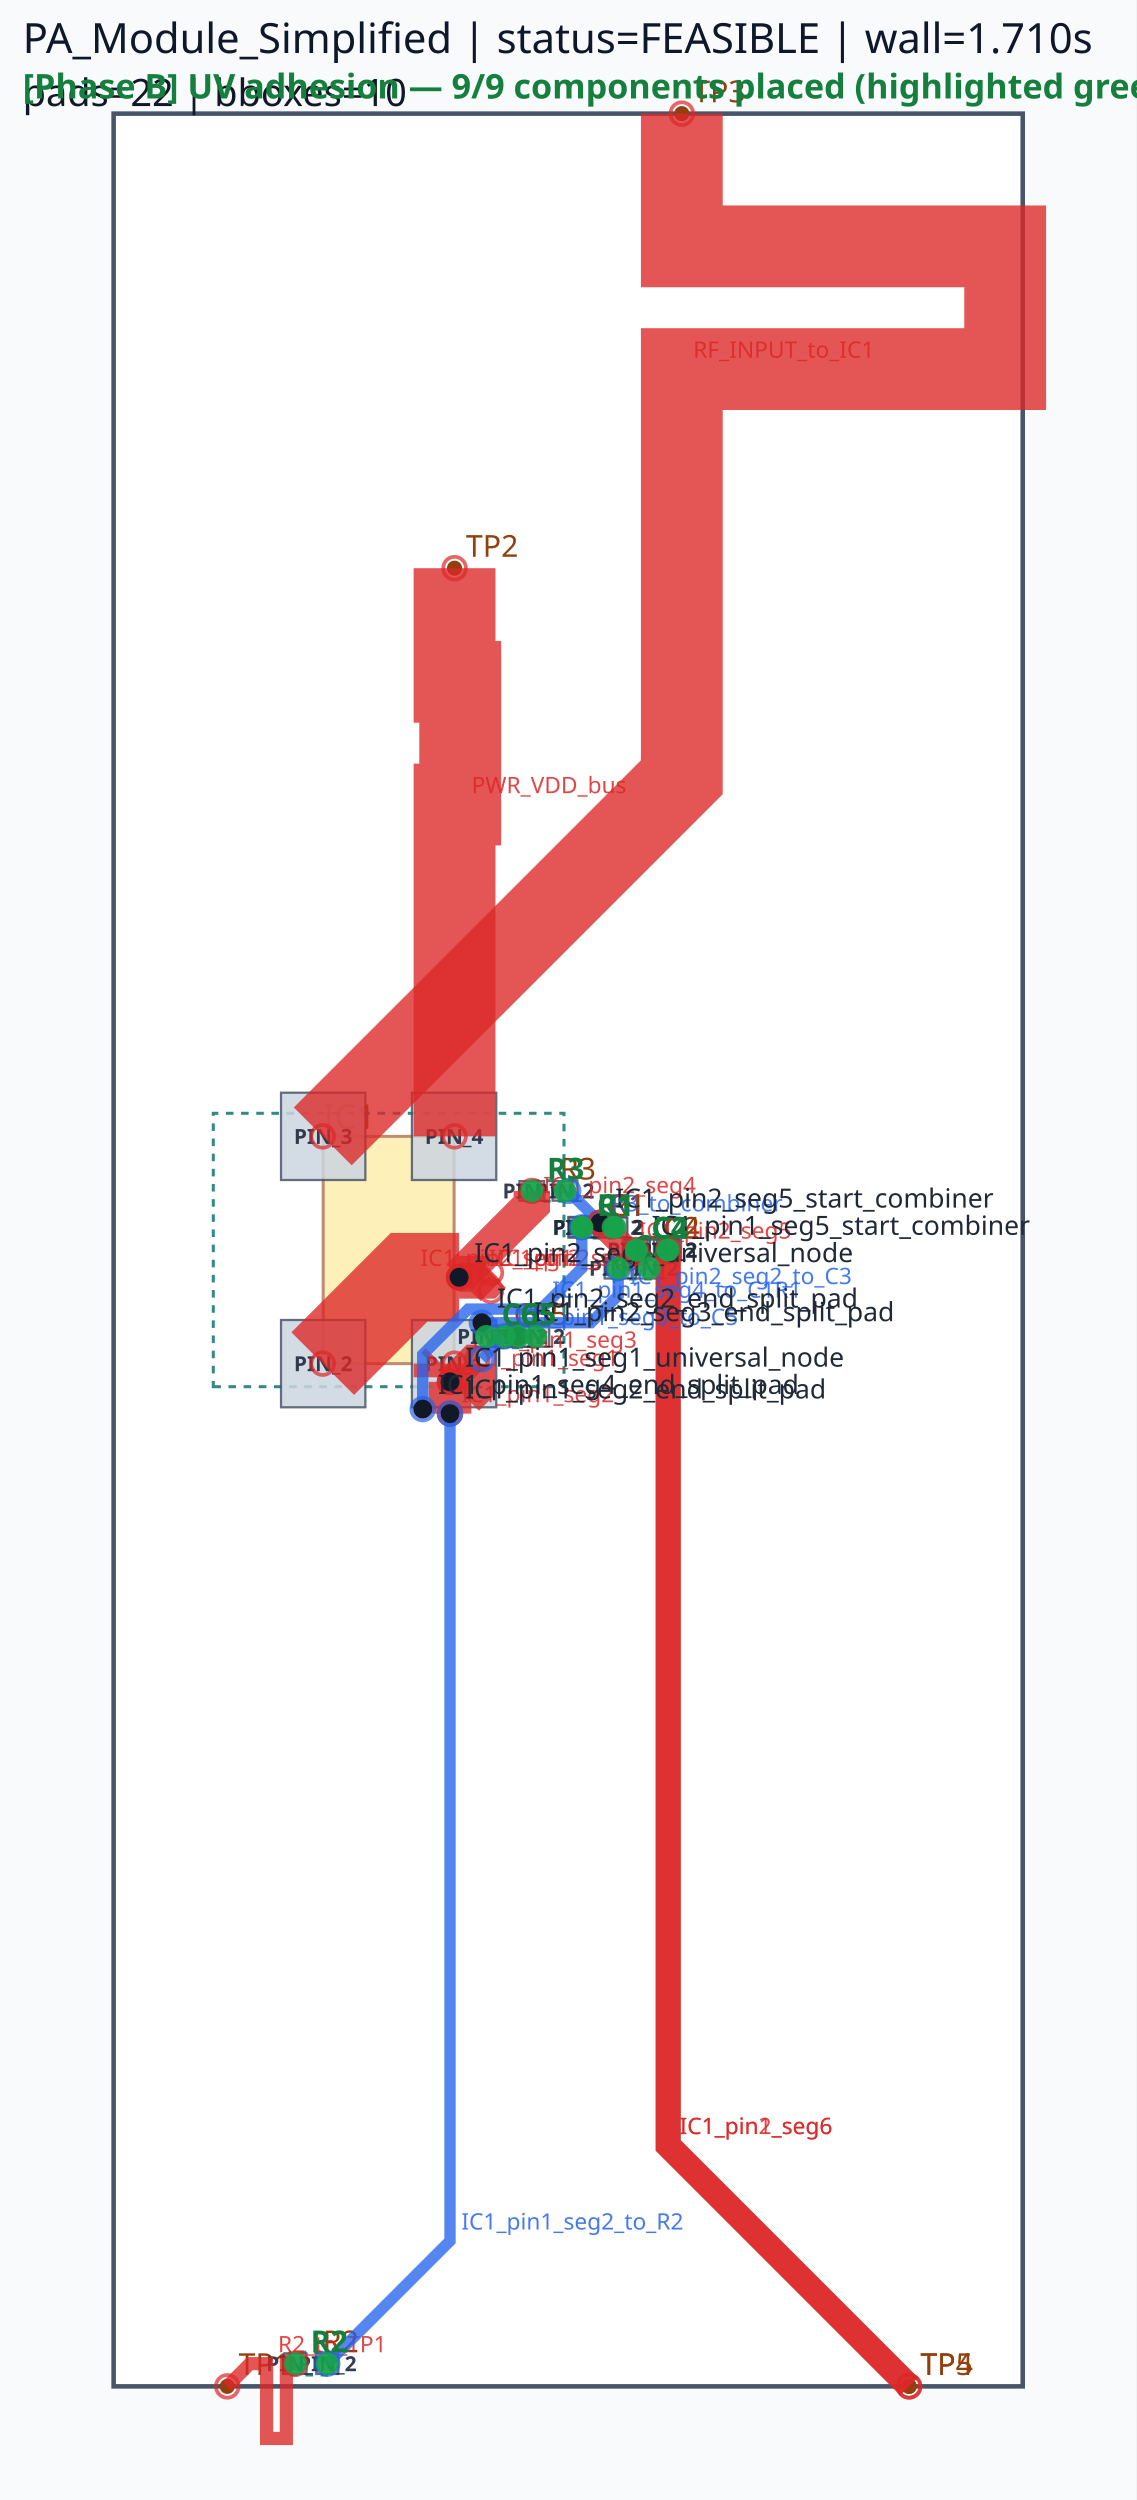
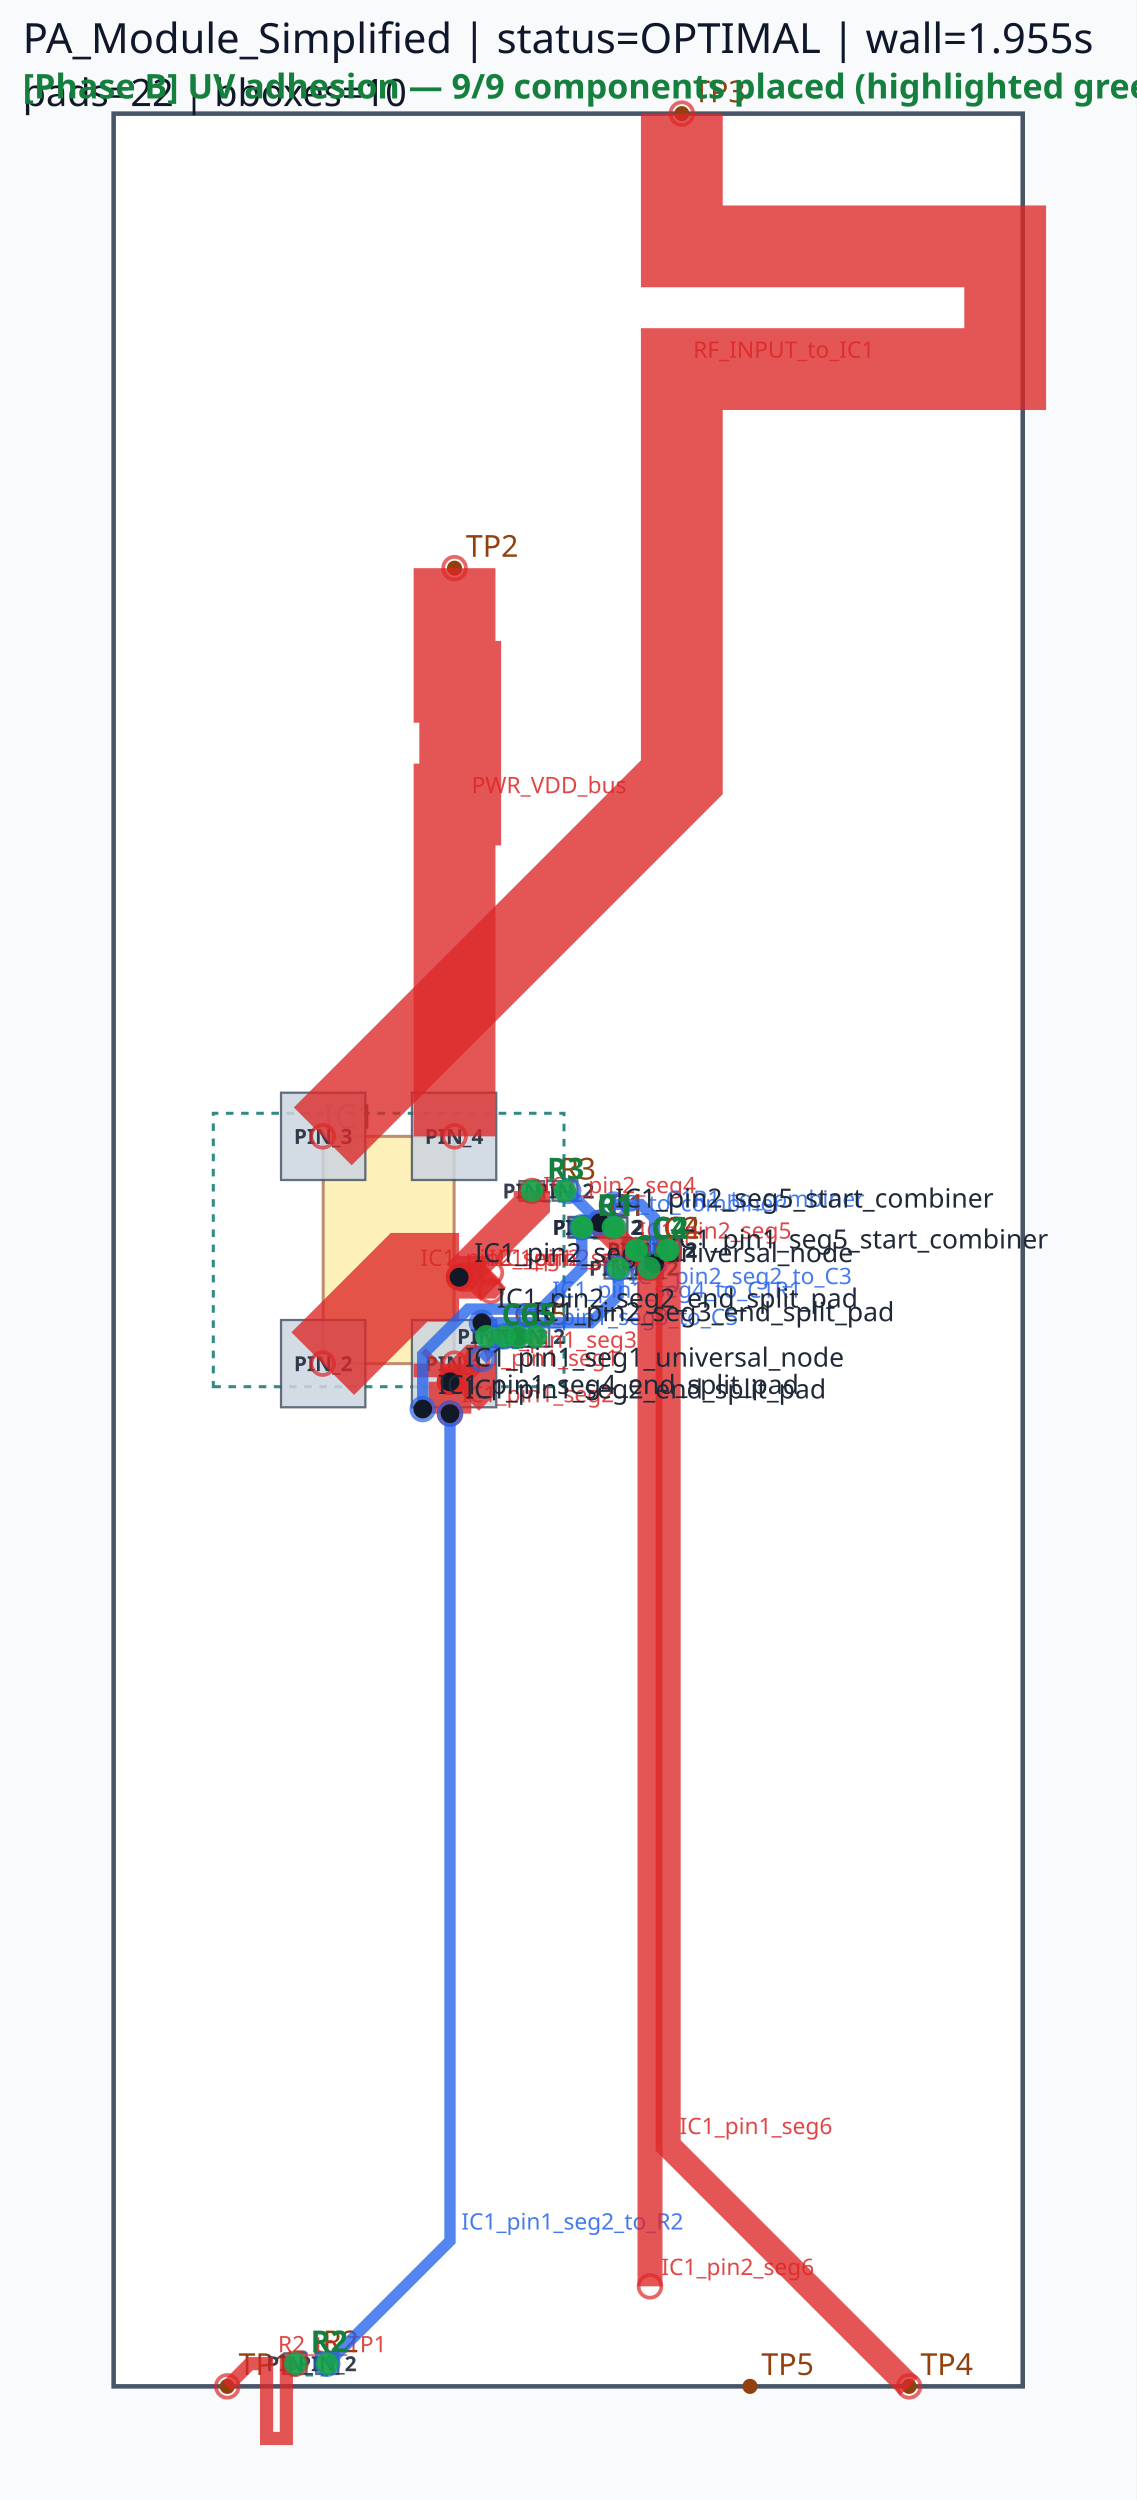
<svg xmlns="http://www.w3.org/2000/svg" viewBox="0 0 300.0 660.0" width="300.0" height="660.0">
  <rect x="0" y="0" width="100%" height="100%" fill="#f8fafc" />
  <rect x="30.00" y="30.00" width="240.00" height="600.00" fill="#ffffff" stroke="#475569" stroke-width="1.2" />
  <rect x="85.32" y="300.00" width="34.56" height="60.00" fill="#fde68a" stroke="#92400e" stroke-width="0.8" opacity="0.6" />
  <text x="85.32" y="298.00" font-family="sans-serif" font-size="9" fill="#92400e">IC1</text>
  <circle cx="60.00" cy="630.00" r="2" fill="#92400e" />
  <text x="63.00" y="627.00" font-family="sans-serif" font-size="8" fill="#92400e">TP1</text>
  <circle cx="120.00" cy="150.00" r="2" fill="#92400e" />
  <text x="123.00" y="147.00" font-family="sans-serif" font-size="8" fill="#92400e">TP2</text>
  <circle cx="180.00" cy="30.00" r="2" fill="#92400e" />
  <text x="183.00" y="27.00" font-family="sans-serif" font-size="8" fill="#92400e">TP3</text>
  <circle cx="240.00" cy="630.00" r="2" fill="#92400e" />
  <text x="243.00" y="627.00" font-family="sans-serif" font-size="8" fill="#92400e">TP4</text>
-   <circle cx="240.00" cy="630.00" r="2" fill="#92400e" />
-   <text x="243.00" y="627.00" font-family="sans-serif" font-size="8" fill="#92400e">TP5</text>
+   <circle cx="198.00" cy="630.00" r="2" fill="#92400e" />
+   <text x="201.00" y="627.00" font-family="sans-serif" font-size="8" fill="#92400e">TP5</text>
  <circle cx="153.60" cy="324.00" r="2" fill="#92400e" />
  <circle cx="161.82" cy="324.00" r="2" fill="#92400e" />
  <text x="160.71" y="321.00" font-family="sans-serif" font-size="8" fill="#92400e">C1</text>
  <circle cx="153.60" cy="324.00" r="2" fill="#92400e" />
  <circle cx="162.36" cy="324.00" r="2" fill="#92400e" />
  <text x="160.98" y="321.00" font-family="sans-serif" font-size="8" fill="#92400e">R1</text>
  <circle cx="168.00" cy="330.00" r="2" fill="#92400e" />
  <circle cx="176.22" cy="330.00" r="2" fill="#92400e" />
  <text x="175.11" y="327.00" font-family="sans-serif" font-size="8" fill="#92400e">C2</text>
  <circle cx="78.00" cy="624.00" r="2" fill="#92400e" />
  <circle cx="86.40" cy="624.00" r="2" fill="#92400e" />
  <text x="85.20" y="621.00" font-family="sans-serif" font-size="8" fill="#92400e">R2</text>
  <circle cx="163.20" cy="334.80" r="2" fill="#92400e" />
  <circle cx="171.42" cy="334.80" r="2" fill="#92400e" />
  <text x="170.31" y="331.80" font-family="sans-serif" font-size="8" fill="#92400e">C3</text>
  <circle cx="140.40" cy="314.40" r="2" fill="#92400e" />
  <circle cx="149.16" cy="314.40" r="2" fill="#92400e" />
  <text x="147.78" y="311.40" font-family="sans-serif" font-size="8" fill="#92400e">R3</text>
  <circle cx="168.00" cy="330.00" r="2" fill="#92400e" />
  <circle cx="176.40" cy="330.00" r="2" fill="#92400e" />
  <text x="175.20" y="327.00" font-family="sans-serif" font-size="8" fill="#92400e">C4</text>
  <circle cx="133.20" cy="352.80" r="2" fill="#92400e" />
  <circle cx="141.42" cy="352.80" r="2" fill="#92400e" />
  <text x="140.31" y="349.80" font-family="sans-serif" font-size="8" fill="#92400e">C5</text>
  <circle cx="128.40" cy="352.80" r="2" fill="#92400e" />
  <circle cx="136.80" cy="352.80" r="2" fill="#92400e" />
  <text x="135.60" y="349.80" font-family="sans-serif" font-size="8" fill="#92400e">C6</text>
  <path d="M 56.31,366.09 L 148.89,366.09 L 148.89,293.91 L 56.31,293.91 Z" class="component-bbox" fill="none" stroke="#0f766e" stroke-width="0.8" stroke-dasharray="2 2" opacity="0.85" />
  <path d="M 152.46,326.85 L 162.96,326.85 L 162.96,321.15 L 152.46,321.15 Z" class="component-bbox" fill="none" stroke="#0f766e" stroke-width="0.8" stroke-dasharray="2 2" opacity="0.85" />
  <path d="M 152.58,326.70 L 163.38,326.70 L 163.38,321.30 L 152.58,321.30 Z" class="component-bbox" fill="none" stroke="#0f766e" stroke-width="0.8" stroke-dasharray="2 2" opacity="0.85" />
  <path d="M 166.86,332.85 L 177.36,332.85 L 177.36,327.15 L 166.86,327.15 Z" class="component-bbox" fill="none" stroke="#0f766e" stroke-width="0.8" stroke-dasharray="2 2" opacity="0.85" />
  <path d="M 76.65,627.00 L 87.75,627.00 L 87.75,621.00 L 76.65,621.00 Z" class="component-bbox" fill="none" stroke="#0f766e" stroke-width="0.8" stroke-dasharray="2 2" opacity="0.85" />
  <path d="M 162.06,337.65 L 172.56,337.65 L 172.56,331.95 L 162.06,331.95 Z" class="component-bbox" fill="none" stroke="#0f766e" stroke-width="0.8" stroke-dasharray="2 2" opacity="0.85" />
  <path d="M 139.38,317.10 L 150.18,317.10 L 150.18,311.70 L 139.38,311.70 Z" class="component-bbox" fill="none" stroke="#0f766e" stroke-width="0.8" stroke-dasharray="2 2" opacity="0.85" />
  <path d="M 166.65,333.00 L 177.75,333.00 L 177.75,327.00 L 166.65,327.00 Z" class="component-bbox" fill="none" stroke="#0f766e" stroke-width="0.8" stroke-dasharray="2 2" opacity="0.85" />
  <path d="M 132.06,355.65 L 142.56,355.65 L 142.56,349.95 L 132.06,349.95 Z" class="component-bbox" fill="none" stroke="#0f766e" stroke-width="0.8" stroke-dasharray="2 2" opacity="0.85" />
  <path d="M 127.05,355.80 L 138.15,355.80 L 138.15,349.80 L 127.05,349.80 Z" class="component-bbox" fill="none" stroke="#0f766e" stroke-width="0.8" stroke-dasharray="2 2" opacity="0.85" />
  <polygon points="108.75,348.48 108.75,371.52 131.01,371.52 131.01,348.48" fill="#cbd5e1" stroke="#475569" stroke-width="0.6" opacity="0.85" />
  <text x="119.88" y="362.00" font-family="sans-serif" font-size="5.5" text-anchor="middle" font-weight="bold" fill="#1e293b" opacity="0.9">PIN_1</text>
  <polygon points="74.19,348.48 74.19,371.52 96.45,371.52 96.45,348.48" fill="#cbd5e1" stroke="#475569" stroke-width="0.6" opacity="0.85" />
  <text x="85.32" y="362.00" font-family="sans-serif" font-size="5.5" text-anchor="middle" font-weight="bold" fill="#1e293b" opacity="0.9">PIN_2</text>
  <polygon points="96.45,311.52 96.45,288.48 74.19,288.48 74.19,311.52" fill="#cbd5e1" stroke="#475569" stroke-width="0.6" opacity="0.85" />
  <text x="85.32" y="302.00" font-family="sans-serif" font-size="5.5" text-anchor="middle" font-weight="bold" fill="#1e293b" opacity="0.9">PIN_3</text>
  <polygon points="131.01,311.52 131.01,288.48 108.75,288.48 108.75,311.52" fill="#cbd5e1" stroke="#475569" stroke-width="0.6" opacity="0.85" />
  <text x="119.88" y="302.00" font-family="sans-serif" font-size="5.5" text-anchor="middle" font-weight="bold" fill="#1e293b" opacity="0.9">PIN_4</text>
  <polygon points="150.03,326.73 157.17,326.73 157.17,321.27 150.03,321.27" fill="#cbd5e1" stroke="#475569" stroke-width="0.6" opacity="0.85" />
  <text x="153.60" y="326.00" font-family="sans-serif" font-size="5.5" text-anchor="middle" font-weight="bold" fill="#1e293b" opacity="0.9">PIN_1</text>
  <polygon points="158.25,326.73 165.39,326.73 165.39,321.27 158.25,321.27" fill="#cbd5e1" stroke="#475569" stroke-width="0.6" opacity="0.85" />
  <text x="161.82" y="326.00" font-family="sans-serif" font-size="5.5" text-anchor="middle" font-weight="bold" fill="#1e293b" opacity="0.9">PIN_2</text>
  <polygon points="150.33,326.58 156.87,326.58 156.87,321.42 150.33,321.42" fill="#cbd5e1" stroke="#475569" stroke-width="0.6" opacity="0.85" />
  <text x="153.60" y="326.00" font-family="sans-serif" font-size="5.5" text-anchor="middle" font-weight="bold" fill="#1e293b" opacity="0.9">PIN_1</text>
  <polygon points="159.09,326.58 165.63,326.58 165.63,321.42 159.09,321.42" fill="#cbd5e1" stroke="#475569" stroke-width="0.6" opacity="0.85" />
  <text x="162.36" y="326.00" font-family="sans-serif" font-size="5.5" text-anchor="middle" font-weight="bold" fill="#1e293b" opacity="0.9">PIN_2</text>
  <polygon points="164.43,332.73 171.57,332.73 171.57,327.27 164.43,327.27" fill="#cbd5e1" stroke="#475569" stroke-width="0.6" opacity="0.85" />
  <text x="168.00" y="332.00" font-family="sans-serif" font-size="5.5" text-anchor="middle" font-weight="bold" fill="#1e293b" opacity="0.9">PIN_1</text>
  <polygon points="172.65,332.73 179.79,332.73 179.79,327.27 172.65,327.27" fill="#cbd5e1" stroke="#475569" stroke-width="0.6" opacity="0.85" />
  <text x="176.22" y="332.00" font-family="sans-serif" font-size="5.5" text-anchor="middle" font-weight="bold" fill="#1e293b" opacity="0.9">PIN_2</text>
  <polygon points="80.91,621.27 75.09,621.27 75.09,626.73 80.91,626.73" fill="#cbd5e1" stroke="#475569" stroke-width="0.6" opacity="0.85" />
  <text x="78.00" y="626.00" font-family="sans-serif" font-size="5.5" text-anchor="middle" font-weight="bold" fill="#1e293b" opacity="0.9">PIN_1</text>
  <polygon points="83.49,626.73 89.31,626.73 89.31,621.27 83.49,621.27" fill="#cbd5e1" stroke="#475569" stroke-width="0.6" opacity="0.85" />
  <text x="86.40" y="626.00" font-family="sans-serif" font-size="5.5" text-anchor="middle" font-weight="bold" fill="#1e293b" opacity="0.9">PIN_2</text>
  <polygon points="159.63,337.53 166.77,337.53 166.77,332.07 159.63,332.07" fill="#cbd5e1" stroke="#475569" stroke-width="0.6" opacity="0.85" />
  <text x="163.20" y="336.80" font-family="sans-serif" font-size="5.5" text-anchor="middle" font-weight="bold" fill="#1e293b" opacity="0.9">PIN_1</text>
  <polygon points="167.85,337.53 174.99,337.53 174.99,332.07 167.85,332.07" fill="#cbd5e1" stroke="#475569" stroke-width="0.6" opacity="0.85" />
  <text x="171.42" y="336.80" font-family="sans-serif" font-size="5.5" text-anchor="middle" font-weight="bold" fill="#1e293b" opacity="0.9">PIN_2</text>
  <polygon points="137.13,316.98 143.67,316.98 143.67,311.82 137.13,311.82" fill="#cbd5e1" stroke="#475569" stroke-width="0.6" opacity="0.85" />
  <text x="140.40" y="316.40" font-family="sans-serif" font-size="5.5" text-anchor="middle" font-weight="bold" fill="#1e293b" opacity="0.9">PIN_1</text>
  <polygon points="145.89,316.98 152.43,316.98 152.43,311.82 145.89,311.82" fill="#cbd5e1" stroke="#475569" stroke-width="0.6" opacity="0.85" />
  <text x="149.16" y="316.40" font-family="sans-serif" font-size="5.5" text-anchor="middle" font-weight="bold" fill="#1e293b" opacity="0.9">PIN_2</text>
  <polygon points="170.91,327.27 165.09,327.27 165.09,332.73 170.91,332.73" fill="#cbd5e1" stroke="#475569" stroke-width="0.6" opacity="0.85" />
  <text x="168.00" y="332.00" font-family="sans-serif" font-size="5.5" text-anchor="middle" font-weight="bold" fill="#1e293b" opacity="0.9">PIN_1</text>
  <polygon points="173.49,332.73 179.31,332.73 179.31,327.27 173.49,327.27" fill="#cbd5e1" stroke="#475569" stroke-width="0.6" opacity="0.85" />
  <text x="176.40" y="332.00" font-family="sans-serif" font-size="5.5" text-anchor="middle" font-weight="bold" fill="#1e293b" opacity="0.9">PIN_2</text>
  <polygon points="129.63,355.53 136.77,355.53 136.77,350.07 129.63,350.07" fill="#cbd5e1" stroke="#475569" stroke-width="0.6" opacity="0.85" />
  <text x="133.20" y="354.80" font-family="sans-serif" font-size="5.5" text-anchor="middle" font-weight="bold" fill="#1e293b" opacity="0.9">PIN_1</text>
  <polygon points="137.85,355.53 144.99,355.53 144.99,350.07 137.85,350.07" fill="#cbd5e1" stroke="#475569" stroke-width="0.6" opacity="0.85" />
  <text x="141.42" y="354.80" font-family="sans-serif" font-size="5.5" text-anchor="middle" font-weight="bold" fill="#1e293b" opacity="0.9">PIN_2</text>
  <polygon points="131.31,350.07 125.49,350.07 125.49,355.53 131.31,355.53" fill="#cbd5e1" stroke="#475569" stroke-width="0.6" opacity="0.85" />
  <text x="128.40" y="354.80" font-family="sans-serif" font-size="5.5" text-anchor="middle" font-weight="bold" fill="#1e293b" opacity="0.9">PIN_1</text>
  <polygon points="133.89,355.53 139.71,355.53 139.71,350.07 133.89,350.07" fill="#cbd5e1" stroke="#475569" stroke-width="0.6" opacity="0.85" />
  <text x="136.80" y="354.80" font-family="sans-serif" font-size="5.5" text-anchor="middle" font-weight="bold" fill="#1e293b" opacity="0.9">PIN_2</text>
  <polyline points="85.20,360.00 108.00,337.20 121.20,337.20" fill="none" stroke="#dc2626" stroke-width="23.40" stroke-linecap="butt" stroke-linejoin="miter" opacity="0.78" />
  <circle cx="85.20" cy="360.00" r="3" fill="none" stroke="#dc2626" stroke-width="1.0" opacity="0.7" />
  <circle cx="121.20" cy="337.20" r="3" fill="none" stroke="#dc2626" stroke-width="1.0" opacity="0.7" />
  <text x="111.00" y="334.20" font-family="sans-serif" font-size="6" fill="#dc2626" opacity="0.85">IC1_pin2_seg1</text>
  <polyline points="120.00,360.00 120.00,363.60 118.80,364.80" fill="none" stroke="#dc2626" stroke-width="21.60" stroke-linecap="butt" stroke-linejoin="miter" opacity="0.78" />
  <circle cx="120.00" cy="360.00" r="3" fill="none" stroke="#dc2626" stroke-width="1.0" opacity="0.7" />
  <circle cx="118.80" cy="364.80" r="3" fill="none" stroke="#dc2626" stroke-width="1.0" opacity="0.7" />
  <text x="123.00" y="360.60" font-family="sans-serif" font-size="6" fill="#dc2626" opacity="0.85">IC1_pin1_seg1</text>
  <polyline points="121.20,337.20 140.40,318.00 140.40,314.40" fill="none" stroke="#dc2626" stroke-width="9.60" stroke-linecap="butt" stroke-linejoin="miter" opacity="0.78" />
  <circle cx="121.20" cy="337.20" r="3" fill="none" stroke="#dc2626" stroke-width="1.0" opacity="0.7" />
  <circle cx="140.40" cy="314.40" r="3" fill="none" stroke="#dc2626" stroke-width="1.0" opacity="0.7" />
  <text x="143.40" y="315.00" font-family="sans-serif" font-size="6" fill="#dc2626" opacity="0.85">IC1_pin2_seg4</text>
  <polyline points="118.80,364.80 118.80,373.20" fill="none" stroke="#dc2626" stroke-width="11.28" stroke-linecap="butt" stroke-linejoin="miter" opacity="0.78" />
  <circle cx="118.80" cy="364.80" r="3" fill="none" stroke="#dc2626" stroke-width="1.0" opacity="0.7" />
  <circle cx="118.80" cy="373.20" r="3" fill="none" stroke="#dc2626" stroke-width="1.0" opacity="0.7" />
  <text x="121.80" y="370.20" font-family="sans-serif" font-size="6" fill="#dc2626" opacity="0.85">IC1_pin1_seg2</text>
  <polyline points="121.20,337.20 128.40,337.20 129.60,336.00" fill="none" stroke="#dc2626" stroke-width="11.28" stroke-linecap="butt" stroke-linejoin="miter" opacity="0.78" />
  <circle cx="121.20" cy="337.20" r="3" fill="none" stroke="#dc2626" stroke-width="1.0" opacity="0.7" />
  <circle cx="129.60" cy="336.00" r="3" fill="none" stroke="#dc2626" stroke-width="1.0" opacity="0.7" />
  <text x="131.40" y="334.20" font-family="sans-serif" font-size="6" fill="#dc2626" opacity="0.85">IC1_pin2_seg2</text>
+   <polyline points="158.40,322.80 165.60,330.00 168.00,330.00" fill="none" stroke="#dc2626" stroke-width="6.60" stroke-linecap="butt" stroke-linejoin="miter" opacity="0.78" />
+   <circle cx="158.40" cy="322.80" r="3" fill="none" stroke="#dc2626" stroke-width="1.0" opacity="0.7" />
+   <circle cx="168.00" cy="330.00" r="3" fill="none" stroke="#dc2626" stroke-width="1.0" opacity="0.7" />
+   <text x="168.60" y="327.00" font-family="sans-serif" font-size="6" fill="#dc2626" opacity="0.85">IC1_pin2_seg5</text>
  <polyline points="118.80,364.80 124.80,358.80 126.00,358.80" fill="none" stroke="#dc2626" stroke-width="7.62" stroke-linecap="butt" stroke-linejoin="miter" opacity="0.78" />
  <circle cx="118.80" cy="364.80" r="3" fill="none" stroke="#dc2626" stroke-width="1.0" opacity="0.7" />
  <circle cx="126.00" cy="358.80" r="3" fill="none" stroke="#dc2626" stroke-width="1.0" opacity="0.7" />
  <text x="127.80" y="355.80" font-family="sans-serif" font-size="6" fill="#dc2626" opacity="0.85">IC1_pin1_seg3</text>
  <polyline points="121.20,337.20 126.00,337.20 129.60,340.80" fill="none" stroke="#dc2626" stroke-width="7.62" stroke-linecap="butt" stroke-linejoin="miter" opacity="0.78" />
  <circle cx="121.20" cy="337.20" r="3" fill="none" stroke="#dc2626" stroke-width="1.0" opacity="0.7" />
  <circle cx="129.60" cy="340.80" r="3" fill="none" stroke="#dc2626" stroke-width="1.0" opacity="0.7" />
  <text x="129.00" y="334.20" font-family="sans-serif" font-size="6" fill="#dc2626" opacity="0.85">IC1_pin2_seg3</text>
  <polyline points="180.00,30.00 180.00,65.04 265.37,65.04 265.37,97.44 180.00,97.44 180.00,170.16 180.00,205.20 85.20,300.00" fill="none" stroke="#dc2626" stroke-width="21.60" stroke-linecap="butt" stroke-linejoin="miter" opacity="0.78" />
  <circle cx="180.00" cy="30.00" r="3" fill="none" stroke="#dc2626" stroke-width="1.0" opacity="0.7" />
  <circle cx="85.20" cy="300.00" r="3" fill="none" stroke="#dc2626" stroke-width="1.0" opacity="0.7" />
  <text x="183.00" y="94.44" font-family="sans-serif" font-size="6" fill="#dc2626" opacity="0.85">RF_INPUT_to_IC1</text>
  <polyline points="120.00,150.00 120.00,180.00 121.50,180.00 121.50,212.40 120.00,212.40 120.00,270.00 120.00,300.00" fill="none" stroke="#dc2626" stroke-width="21.60" stroke-linecap="butt" stroke-linejoin="miter" opacity="0.78" />
  <circle cx="120.00" cy="150.00" r="3" fill="none" stroke="#dc2626" stroke-width="1.0" opacity="0.7" />
  <circle cx="120.00" cy="300.00" r="3" fill="none" stroke="#dc2626" stroke-width="1.0" opacity="0.7" />
  <text x="124.50" y="209.40" font-family="sans-serif" font-size="6" fill="#dc2626" opacity="0.85">PWR_VDD_bus</text>
-   <polyline points="176.40,330.00 176.40,566.40 240.00,630.00" fill="none" stroke="#dc2626" stroke-width="6.60" stroke-linecap="butt" stroke-linejoin="miter" opacity="0.78" />
-   <circle cx="176.40" cy="330.00" r="3" fill="none" stroke="#dc2626" stroke-width="1.0" opacity="0.7" />
-   <circle cx="240.00" cy="630.00" r="3" fill="none" stroke="#dc2626" stroke-width="1.0" opacity="0.7" />
-   <text x="179.40" y="563.40" font-family="sans-serif" font-size="6" fill="#dc2626" opacity="0.85">IC1_pin1_seg6</text>
-   <polyline points="176.40,330.00 176.40,566.40 240.00,630.00" fill="none" stroke="#dc2626" stroke-width="6.60" stroke-linecap="butt" stroke-linejoin="miter" opacity="0.78" />
-   <circle cx="176.40" cy="330.00" r="3" fill="none" stroke="#dc2626" stroke-width="1.0" opacity="0.7" />
-   <circle cx="240.00" cy="630.00" r="3" fill="none" stroke="#dc2626" stroke-width="1.0" opacity="0.7" />
-   <text x="179.40" y="563.40" font-family="sans-serif" font-size="6" fill="#dc2626" opacity="0.85">IC1_pin2_seg6</text>
  <polyline points="78.00,624.00 75.60,624.00 75.60,643.76 70.38,643.76 70.38,624.00 68.40,624.00 66.00,624.00 60.00,630.00" fill="none" stroke="#dc2626" stroke-width="3.48" stroke-linecap="butt" stroke-linejoin="miter" opacity="0.78" />
  <circle cx="78.00" cy="624.00" r="3" fill="none" stroke="#dc2626" stroke-width="1.0" opacity="0.7" />
  <circle cx="60.00" cy="630.00" r="3" fill="none" stroke="#dc2626" stroke-width="1.0" opacity="0.7" />
  <text x="73.38" y="621.00" font-family="sans-serif" font-size="6" fill="#dc2626" opacity="0.85">R2_to_TP1</text>
  <polyline points="118.80,373.20 118.80,591.60 86.40,624.00" fill="none" stroke="#2563eb" stroke-width="3.00" stroke-linecap="butt" stroke-linejoin="miter" opacity="0.78" />
  <circle cx="118.80" cy="373.20" r="3" fill="none" stroke="#2563eb" stroke-width="1.0" opacity="0.7" />
  <circle cx="86.40" cy="624.00" r="3" fill="none" stroke="#2563eb" stroke-width="1.0" opacity="0.7" />
  <text x="121.80" y="588.60" font-family="sans-serif" font-size="6" fill="#2563eb" opacity="0.85">IC1_pin1_seg2_to_R2</text>
  <polyline points="111.60,372.00 111.60,357.60 123.60,345.60 142.80,345.60 153.60,334.80 153.60,324.00" fill="none" stroke="#2563eb" stroke-width="3.00" stroke-linecap="butt" stroke-linejoin="miter" opacity="0.78" />
  <circle cx="111.60" cy="372.00" r="3" fill="none" stroke="#2563eb" stroke-width="1.0" opacity="0.7" />
  <circle cx="153.60" cy="324.00" r="3" fill="none" stroke="#2563eb" stroke-width="1.0" opacity="0.7" />
  <text x="145.80" y="342.60" font-family="sans-serif" font-size="6" fill="#2563eb" opacity="0.85">IC1_pin1_seg4_to_C1R1</text>
  <polyline points="127.20,349.20 156.00,349.20 163.20,342.00 163.20,334.80" fill="none" stroke="#2563eb" stroke-width="3.00" stroke-linecap="butt" stroke-linejoin="miter" opacity="0.78" />
  <circle cx="127.20" cy="349.20" r="3" fill="none" stroke="#2563eb" stroke-width="1.0" opacity="0.7" />
  <circle cx="163.20" cy="334.80" r="3" fill="none" stroke="#2563eb" stroke-width="1.0" opacity="0.7" />
  <text x="166.20" y="339.00" font-family="sans-serif" font-size="6" fill="#2563eb" opacity="0.85">IC1_pin2_seg2_to_C3</text>
  <polyline points="127.20,358.80 133.20,352.80" fill="none" stroke="#2563eb" stroke-width="3.00" stroke-linecap="butt" stroke-linejoin="miter" opacity="0.78" />
  <circle cx="127.20" cy="358.80" r="3" fill="none" stroke="#2563eb" stroke-width="1.0" opacity="0.7" />
  <circle cx="133.20" cy="352.80" r="3" fill="none" stroke="#2563eb" stroke-width="1.0" opacity="0.7" />
  <text x="136.20" y="349.80" font-family="sans-serif" font-size="6" fill="#2563eb" opacity="0.85">IC1_pin1_seg3_to_C5</text>
  <polyline points="150.00,314.40 158.40,322.80" fill="none" stroke="#2563eb" stroke-width="3.00" stroke-linecap="butt" stroke-linejoin="miter" opacity="0.78" />
  <circle cx="150.00" cy="314.40" r="3" fill="none" stroke="#2563eb" stroke-width="1.0" opacity="0.7" />
  <circle cx="158.40" cy="322.80" r="3" fill="none" stroke="#2563eb" stroke-width="1.0" opacity="0.7" />
  <text x="161.40" y="319.80" font-family="sans-serif" font-size="6" fill="#2563eb" opacity="0.85">R3_to_combiner</text>
-   <polyline points="158.40,322.80 165.60,330.00 168.00,330.00" fill="none" stroke="#dc2626" stroke-width="6.60" stroke-linecap="butt" stroke-linejoin="miter" opacity="0.78" />
-   <circle cx="158.40" cy="322.80" r="3" fill="none" stroke="#dc2626" stroke-width="1.0" opacity="0.7" />
-   <circle cx="168.00" cy="330.00" r="3" fill="none" stroke="#dc2626" stroke-width="1.0" opacity="0.7" />
-   <text x="168.60" y="327.00" font-family="sans-serif" font-size="6" fill="#dc2626" opacity="0.85">IC1_pin2_seg5</text>
+   <polyline points="162.00,318.00 169.20,318.00 172.80,321.60 172.80,333.60" fill="none" stroke="#2563eb" stroke-width="3.00" stroke-linecap="butt" stroke-linejoin="miter" opacity="0.78" />
+   <circle cx="162.00" cy="318.00" r="3" fill="none" stroke="#2563eb" stroke-width="1.0" opacity="0.7" />
+   <circle cx="172.80" cy="333.60" r="3" fill="none" stroke="#2563eb" stroke-width="1.0" opacity="0.7" />
+   <text x="175.80" y="318.60" font-family="sans-serif" font-size="6" fill="#2563eb" opacity="0.85">C1R1_to_combiner</text>
+   <polyline points="176.40,330.00 176.40,566.40 240.00,630.00" fill="none" stroke="#dc2626" stroke-width="6.60" stroke-linecap="butt" stroke-linejoin="miter" opacity="0.78" />
+   <circle cx="176.40" cy="330.00" r="3" fill="none" stroke="#dc2626" stroke-width="1.0" opacity="0.7" />
+   <circle cx="240.00" cy="630.00" r="3" fill="none" stroke="#dc2626" stroke-width="1.0" opacity="0.7" />
+   <text x="179.40" y="563.40" font-family="sans-serif" font-size="6" fill="#dc2626" opacity="0.85">IC1_pin1_seg6</text>
+   <polyline points="171.60,334.80 171.60,603.60" fill="none" stroke="#dc2626" stroke-width="6.60" stroke-linecap="butt" stroke-linejoin="miter" opacity="0.78" />
+   <circle cx="171.60" cy="334.80" r="3" fill="none" stroke="#dc2626" stroke-width="1.0" opacity="0.7" />
+   <circle cx="171.60" cy="603.60" r="3" fill="none" stroke="#dc2626" stroke-width="1.0" opacity="0.7" />
+   <text x="174.60" y="600.60" font-family="sans-serif" font-size="6" fill="#dc2626" opacity="0.85">IC1_pin2_seg6</text>
  <circle cx="118.80" cy="364.80" r="2.5" fill="#111827" />
  <text x="122.80" y="360.80" font-family="sans-serif" font-size="7" fill="#1f2937">IC1_pin1_seg1_universal_node</text>
  <circle cx="118.80" cy="373.20" r="2.5" fill="#111827" />
  <text x="122.80" y="369.20" font-family="sans-serif" font-size="7" fill="#1f2937">IC1_pin1_seg2_end_split_pad</text>
  <circle cx="111.60" cy="372.00" r="2.5" fill="#111827" />
  <text x="115.60" y="368.00" font-family="sans-serif" font-size="7" fill="#1f2937">IC1_pin1_seg4_end_split_pad</text>
-   <circle cx="168.00" cy="330.00" r="2.5" fill="#111827" />
-   <text x="172.00" y="326.00" font-family="sans-serif" font-size="7" fill="#1f2937">IC1_pin1_seg5_start_combiner</text>
+   <circle cx="172.80" cy="333.60" r="2.5" fill="#111827" />
+   <text x="176.80" y="329.60" font-family="sans-serif" font-size="7" fill="#1f2937">IC1_pin1_seg5_start_combiner</text>
  <circle cx="121.20" cy="337.20" r="2.5" fill="#111827" />
  <text x="125.20" y="333.20" font-family="sans-serif" font-size="7" fill="#1f2937">IC1_pin2_seg1_universal_node</text>
  <circle cx="127.20" cy="349.20" r="2.5" fill="#111827" />
  <text x="131.20" y="345.20" font-family="sans-serif" font-size="7" fill="#1f2937">IC1_pin2_seg2_end_split_pad</text>
  <circle cx="136.80" cy="352.80" r="2.5" fill="#111827" />
  <text x="140.80" y="348.80" font-family="sans-serif" font-size="7" fill="#1f2937">IC1_pin2_seg3_end_split_pad</text>
  <circle cx="158.40" cy="322.80" r="2.5" fill="#111827" />
  <text x="162.40" y="318.80" font-family="sans-serif" font-size="7" fill="#1f2937">IC1_pin2_seg5_start_combiner</text>
-   <text x="6" y="14" font-family="sans-serif" font-size="11" fill="#0f172a">PA_Module_Simplified | status=FEASIBLE | wall=1.710s</text>
+   <text x="6" y="14" font-family="sans-serif" font-size="11" fill="#0f172a">PA_Module_Simplified | status=OPTIMAL | wall=1.955s</text>
  <text x="6" y="28" font-family="sans-serif" font-size="10" fill="#111827">pads=22 | bboxes=10</text>
  <circle cx="153.60" cy="324.00" r="3" fill="#16a34a" opacity="0.9" />
  <circle cx="161.82" cy="324.00" r="3" fill="#16a34a" opacity="0.9" />
  <text x="157.60" y="321.00" font-family="sans-serif" font-size="8" fill="#15803d" font-weight="bold">C1</text>
  <circle cx="153.60" cy="324.00" r="3" fill="#16a34a" opacity="0.9" />
  <circle cx="162.36" cy="324.00" r="3" fill="#16a34a" opacity="0.9" />
  <text x="157.60" y="321.00" font-family="sans-serif" font-size="8" fill="#15803d" font-weight="bold">R1</text>
  <circle cx="168.00" cy="330.00" r="3" fill="#16a34a" opacity="0.9" />
  <circle cx="176.22" cy="330.00" r="3" fill="#16a34a" opacity="0.9" />
  <text x="172.00" y="327.00" font-family="sans-serif" font-size="8" fill="#15803d" font-weight="bold">C2</text>
  <circle cx="78.00" cy="624.00" r="3" fill="#16a34a" opacity="0.9" />
  <circle cx="86.40" cy="624.00" r="3" fill="#16a34a" opacity="0.9" />
  <text x="82.00" y="621.00" font-family="sans-serif" font-size="8" fill="#15803d" font-weight="bold">R2</text>
  <circle cx="163.20" cy="334.80" r="3" fill="#16a34a" opacity="0.9" />
  <circle cx="171.42" cy="334.80" r="3" fill="#16a34a" opacity="0.9" />
  <text x="167.20" y="331.80" font-family="sans-serif" font-size="8" fill="#15803d" font-weight="bold">C3</text>
  <circle cx="140.40" cy="314.40" r="3" fill="#16a34a" opacity="0.9" />
  <circle cx="149.16" cy="314.40" r="3" fill="#16a34a" opacity="0.9" />
  <text x="144.40" y="311.40" font-family="sans-serif" font-size="8" fill="#15803d" font-weight="bold">R3</text>
  <circle cx="168.00" cy="330.00" r="3" fill="#16a34a" opacity="0.9" />
  <circle cx="176.40" cy="330.00" r="3" fill="#16a34a" opacity="0.9" />
  <text x="172.00" y="327.00" font-family="sans-serif" font-size="8" fill="#15803d" font-weight="bold">C4</text>
  <circle cx="133.20" cy="352.80" r="3" fill="#16a34a" opacity="0.9" />
  <circle cx="141.42" cy="352.80" r="3" fill="#16a34a" opacity="0.9" />
  <text x="137.20" y="349.80" font-family="sans-serif" font-size="8" fill="#15803d" font-weight="bold">C5</text>
  <circle cx="128.40" cy="352.80" r="3" fill="#16a34a" opacity="0.9" />
  <circle cx="136.80" cy="352.80" r="3" fill="#16a34a" opacity="0.9" />
  <text x="132.40" y="349.80" font-family="sans-serif" font-size="8" fill="#15803d" font-weight="bold">C6</text>
  <text x="6" y="26" font-family="sans-serif" font-size="9" font-weight="bold" fill="#15803d">[Phase B] UV adhesion — 9/9 components placed (highlighted green)</text>
</svg>
